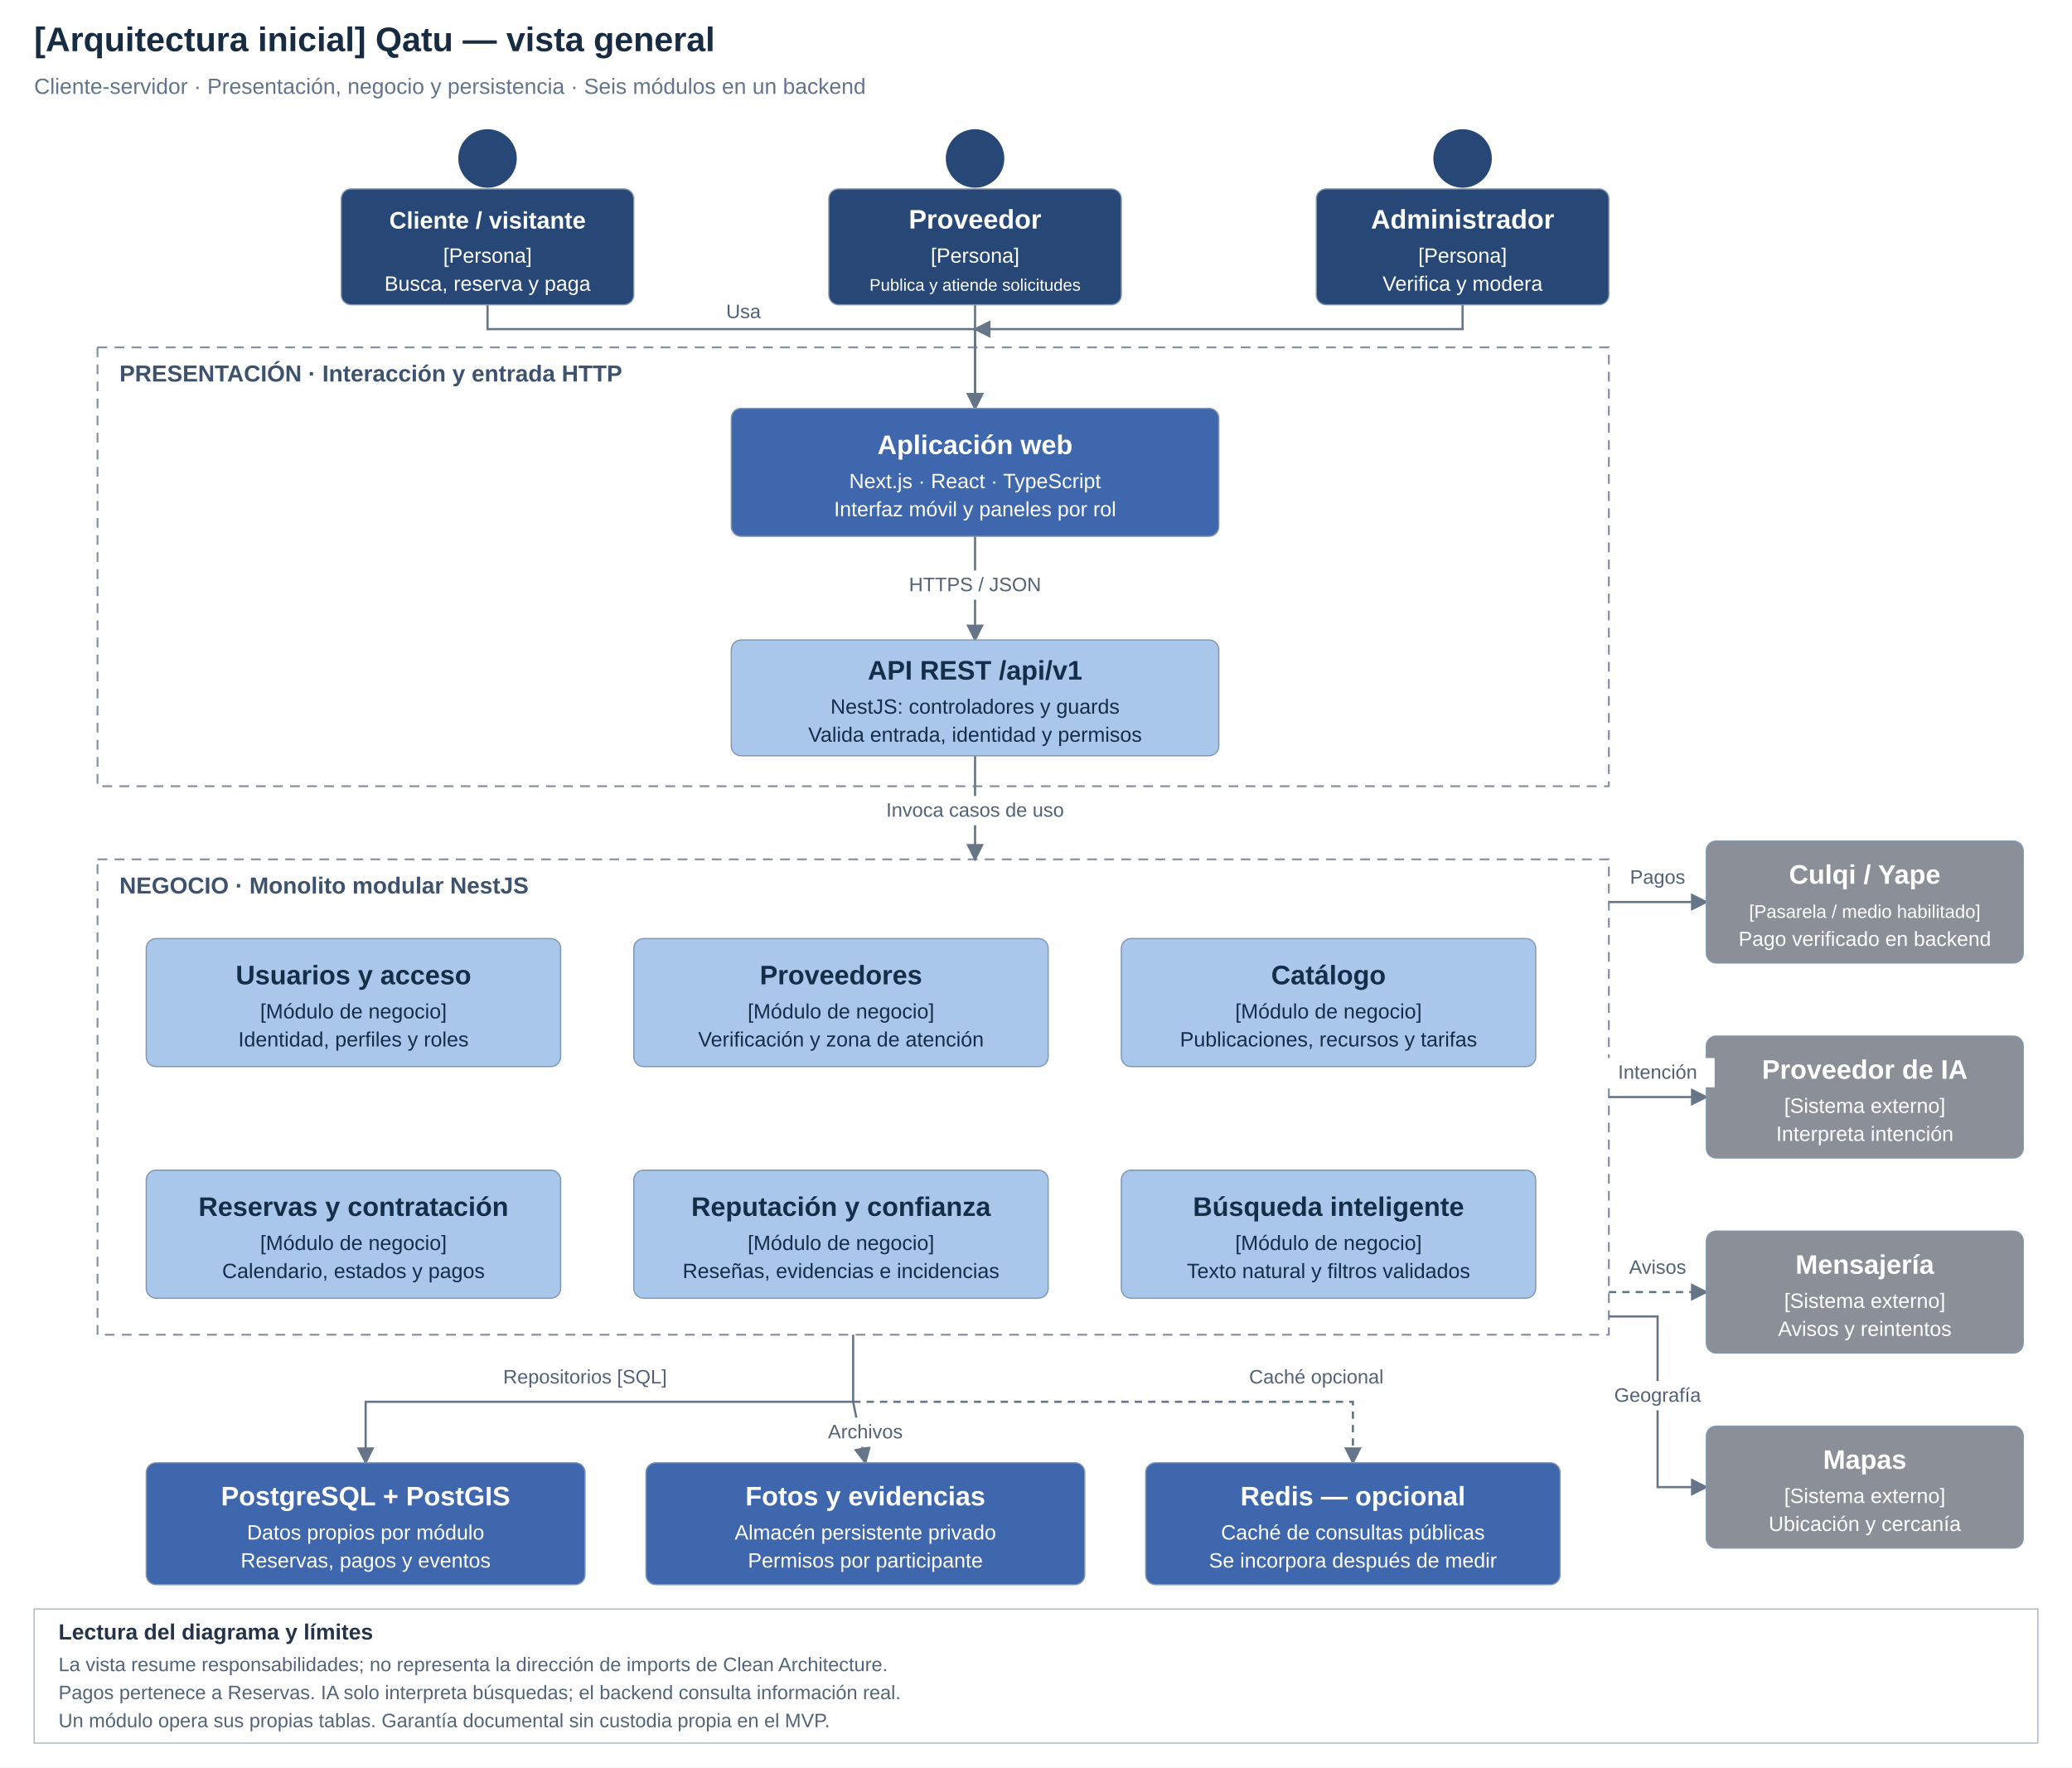
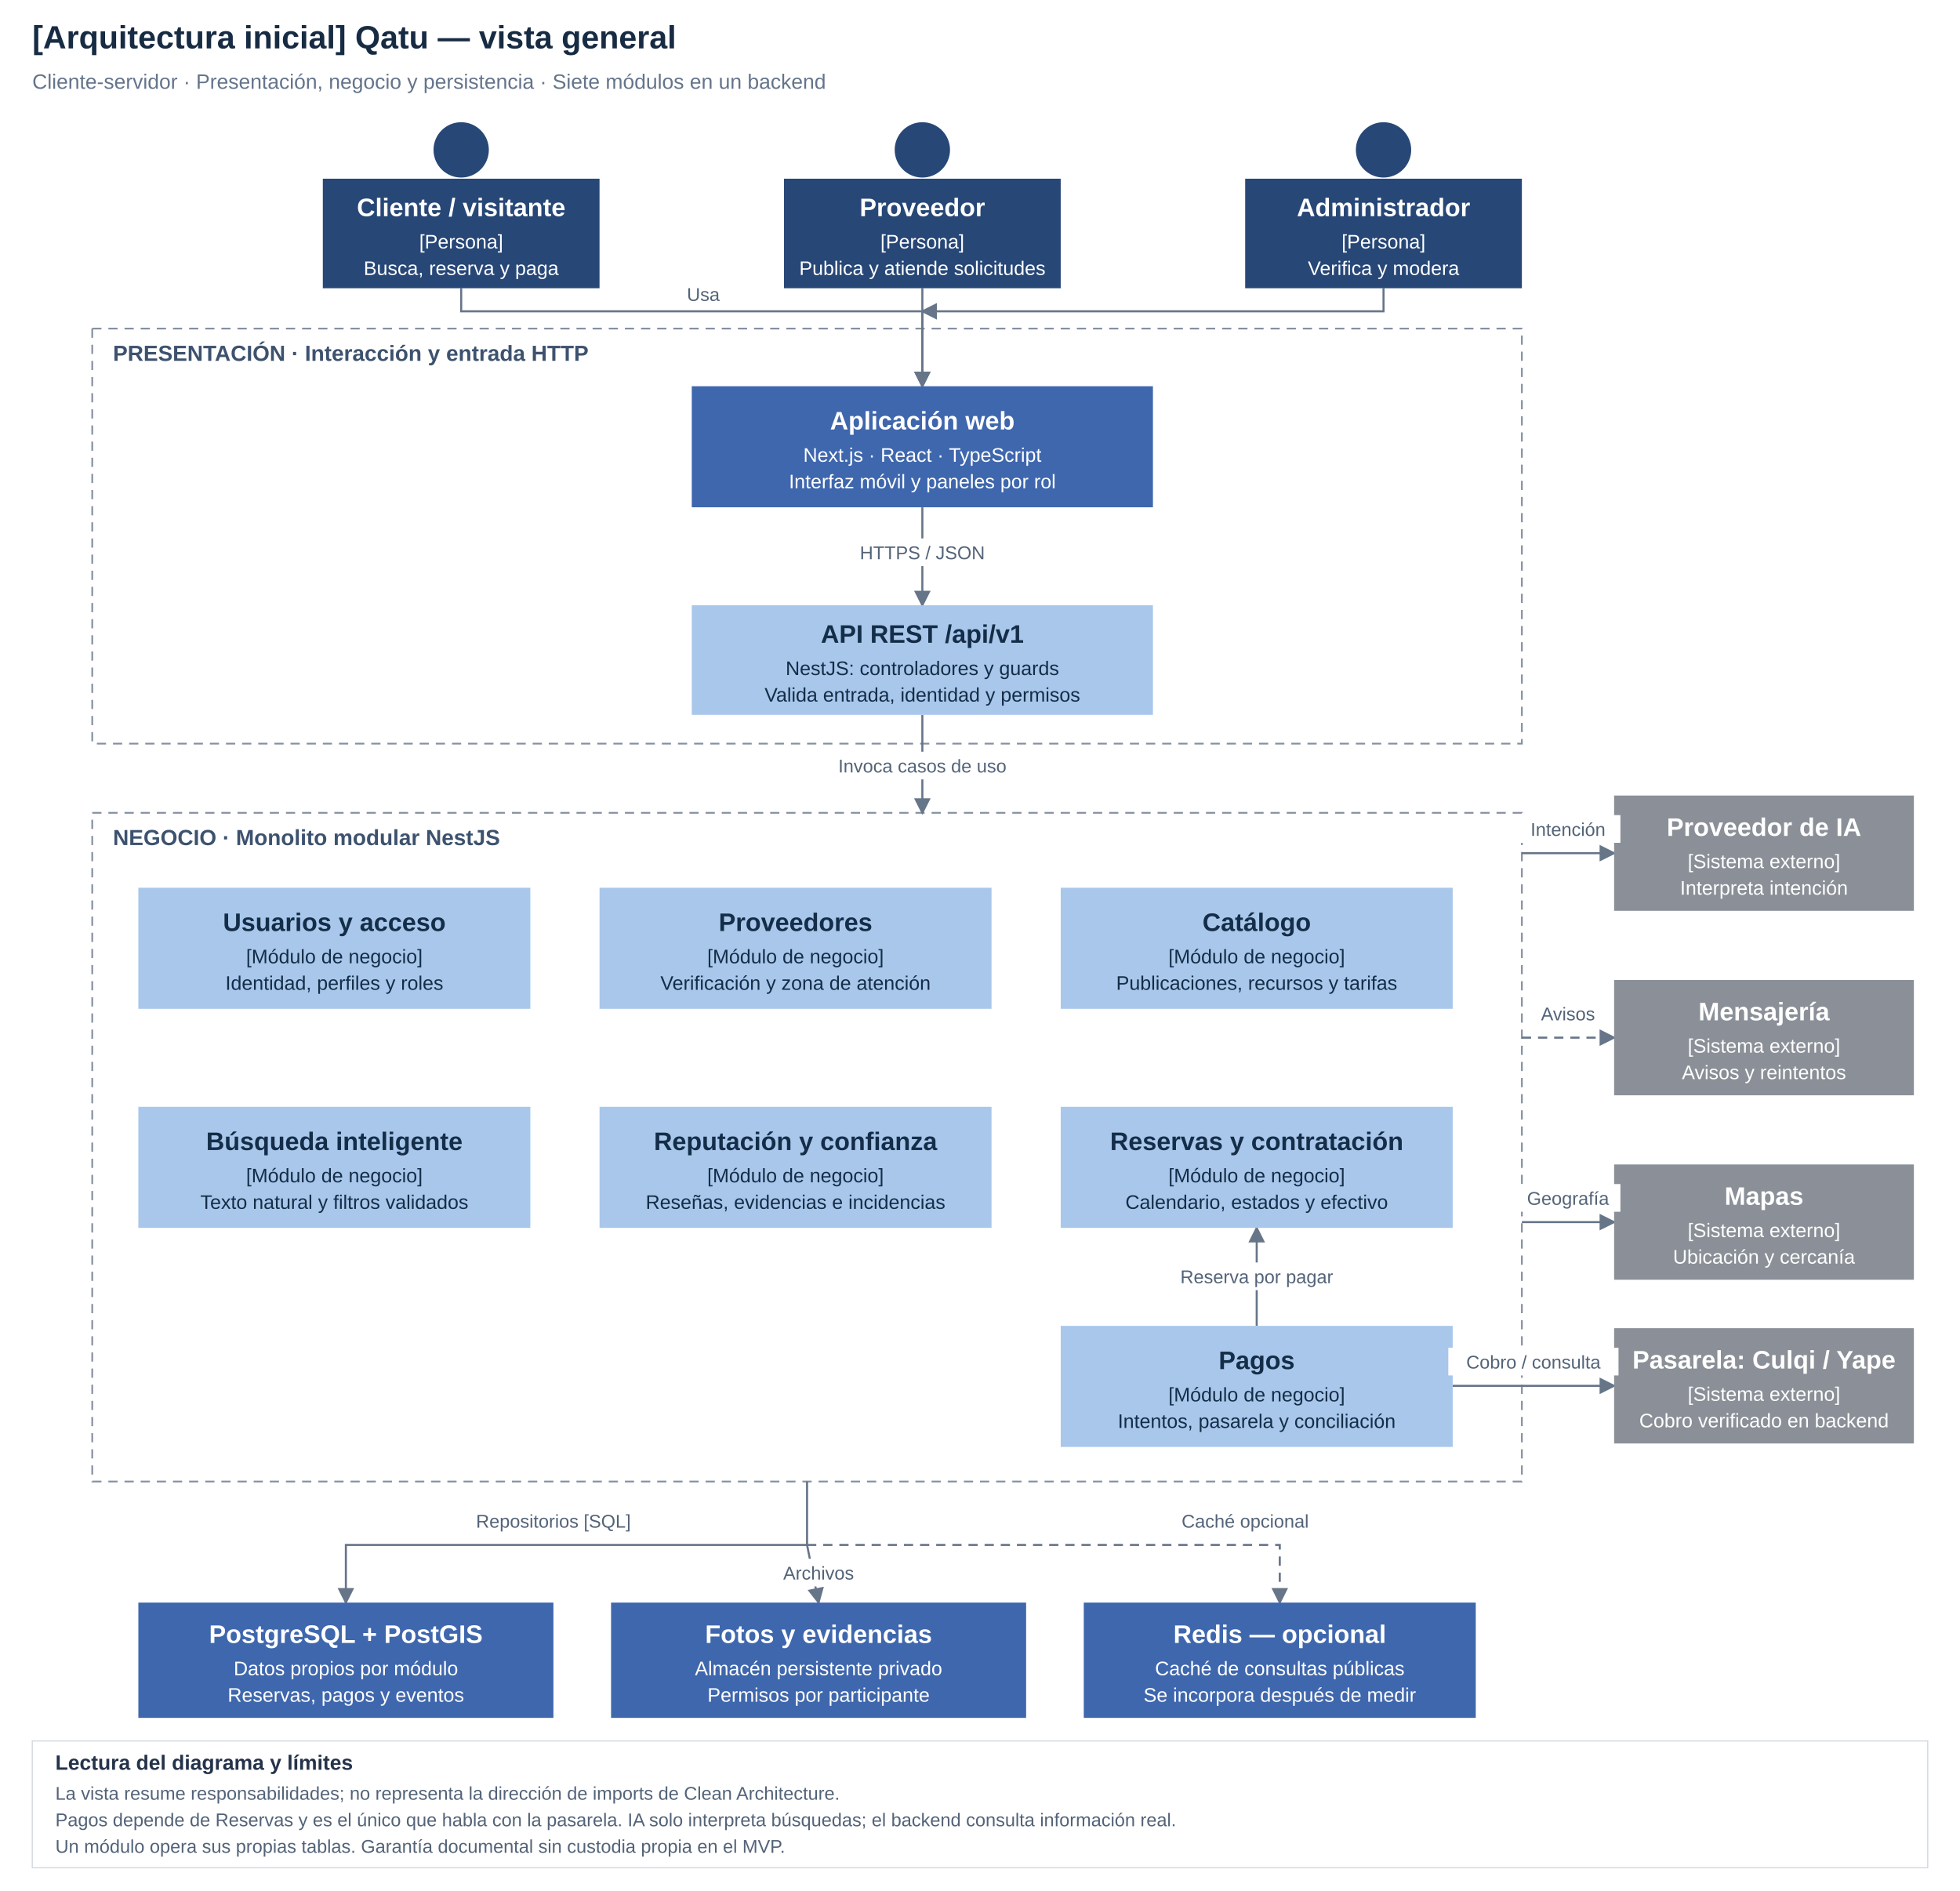
- <svg xmlns="http://www.w3.org/2000/svg" width="1700" height="1450" viewBox="0 0 1700 1450">
+ <svg xmlns="http://www.w3.org/2000/svg" width="1700" height="1640" viewBox="0 0 1700 1640">
  <defs>
    <marker id="arrow" markerWidth="8" markerHeight="8" refX="7" refY="4" orient="auto">
      <path d="M0,0 L8,4 L0,8 Z" fill="#667588" />
    </marker>
  </defs>
  <rect width="100%" height="100%" fill="white" />
  <text x="28" y="42" font-family="Arial,sans-serif" font-size="28" fill="#172b43" font-weight="bold" text-anchor="start">[Arquitectura inicial] Qatu — vista general</text>
-   <text x="28" y="77" font-family="Arial,sans-serif" font-size="18" fill="#64748b" font-weight="normal" text-anchor="start">Cliente-servidor · Presentación, negocio y persistencia · Seis módulos en un backend</text>
+   <text x="28" y="77" font-family="Arial,sans-serif" font-size="18" fill="#64748b" font-weight="normal" text-anchor="start">Cliente-servidor · Presentación, negocio y persistencia · Siete módulos en un backend</text>
  <rect x="80" y="285" width="1240" height="360" fill="none" stroke="#8390a2" stroke-width="1.5" stroke-dasharray="8 6" />
  <text x="98" y="313" font-family="Arial,sans-serif" font-size="19" fill="#3d526e" font-weight="bold" text-anchor="start">PRESENTACIÓN · Interacción y entrada HTTP</text>
-   <rect x="80" y="705" width="1240" height="390" fill="none" stroke="#8390a2" stroke-width="1.5" stroke-dasharray="8 6" />
+   <rect x="80" y="705" width="1240" height="580" fill="none" stroke="#8390a2" stroke-width="1.5" stroke-dasharray="8 6" />
  <text x="98" y="733" font-family="Arial,sans-serif" font-size="19" fill="#3d526e" font-weight="bold" text-anchor="start">NEGOCIO · Monolito modular NestJS</text>
  <polyline points="400,250 400,270 800,270 800,335" fill="none" stroke="#667588" stroke-width="1.8" marker-end="url(#arrow)" />
  <polyline points="800,250 800,335" fill="none" stroke="#667588" stroke-width="1.8" marker-end="url(#arrow)" />
  <polyline points="1200,250 1200,270 800,270" fill="none" stroke="#667588" stroke-width="1.8" marker-end="url(#arrow)" />
  <polyline points="800,440 800,525" fill="none" stroke="#667588" stroke-width="1.8" marker-end="url(#arrow)" />
  <polyline points="800,620 800,705" fill="none" stroke="#667588" stroke-width="1.8" marker-end="url(#arrow)" />
-   <polyline points="700,1095 700,1150 300,1150 300,1200" fill="none" stroke="#667588" stroke-width="1.8" marker-end="url(#arrow)" />
-   <polyline points="700,1150 710,1200" fill="none" stroke="#667588" stroke-width="1.8" marker-end="url(#arrow)" />
-   <polyline points="700,1150 1110,1150 1110,1200" fill="none" stroke="#667588" stroke-width="1.8" stroke-dasharray="6 5" marker-end="url(#arrow)" />
+   <polyline points="700,1285 700,1340 300,1340 300,1390" fill="none" stroke="#667588" stroke-width="1.8" marker-end="url(#arrow)" />
+   <polyline points="700,1340 710,1390" fill="none" stroke="#667588" stroke-width="1.8" marker-end="url(#arrow)" />
+   <polyline points="700,1340 1110,1340 1110,1390" fill="none" stroke="#667588" stroke-width="1.8" stroke-dasharray="8 6" marker-end="url(#arrow)" />
  <polyline points="1320,740 1400,740" fill="none" stroke="#667588" stroke-width="1.8" marker-end="url(#arrow)" />
-   <polyline points="1320,900 1400,900" fill="none" stroke="#667588" stroke-width="1.8" marker-end="url(#arrow)" />
-   <polyline points="1320,1060 1400,1060" fill="none" stroke="#667588" stroke-width="1.8" stroke-dasharray="6 5" marker-end="url(#arrow)" />
-   <polyline points="1320,1080 1360,1080 1360,1220 1400,1220" fill="none" stroke="#667588" stroke-width="1.8" marker-end="url(#arrow)" />
+   <polyline points="1320,900 1400,900" fill="none" stroke="#667588" stroke-width="1.8" stroke-dasharray="8 6" marker-end="url(#arrow)" />
+   <polyline points="1320,1060 1400,1060" fill="none" stroke="#667588" stroke-width="1.8" marker-end="url(#arrow)" />
+   <polyline points="1090,1150 1090,1065" fill="none" stroke="#667588" stroke-width="1.8" marker-end="url(#arrow)" />
+   <polyline points="1260,1202 1400,1202" fill="none" stroke="#667588" stroke-width="1.8" marker-end="url(#arrow)" />
  <circle cx="400" cy="130" r="24" fill="#274777" />
-   <rect x="280" y="155" width="240" height="95" rx="8" fill="#274777" stroke="#8196b1" />
-   <text x="400" y="187.5" font-family="Arial,sans-serif" font-size="19.601" fill="white" font-weight="bold" text-anchor="middle">Cliente / visitante</text>
-   <text x="400" y="215.5" font-family="Arial,sans-serif" font-size="17" fill="white" font-weight="normal" text-anchor="middle">[Persona]</text>
-   <text x="400" y="238.5" font-family="Arial,sans-serif" font-size="17" fill="white" font-weight="normal" text-anchor="middle">Busca, reserva y paga</text>
+   <rect x="280" y="155" width="240" height="95" fill="#274777" />
+   <text x="400" y="187.5" font-family="Arial,sans-serif" font-size="22" fill="#ffffff" font-weight="bold" text-anchor="middle">Cliente / visitante</text>
+   <text x="400" y="215.5" font-family="Arial,sans-serif" font-size="17" fill="#ffffff" font-weight="normal" text-anchor="middle">[Persona]</text>
+   <text x="400" y="238.5" font-family="Arial,sans-serif" font-size="17" fill="#ffffff" font-weight="normal" text-anchor="middle">Busca, reserva y paga</text>
  <circle cx="800" cy="130" r="24" fill="#274777" />
-   <rect x="680" y="155" width="240" height="95" rx="8" fill="#274777" stroke="#8196b1" />
-   <text x="800" y="187.5" font-family="Arial,sans-serif" font-size="22" fill="white" font-weight="bold" text-anchor="middle">Proveedor</text>
-   <text x="800" y="215.5" font-family="Arial,sans-serif" font-size="17" fill="white" font-weight="normal" text-anchor="middle">[Persona]</text>
-   <text x="800" y="238.5" font-family="Arial,sans-serif" font-size="13.793" fill="white" font-weight="normal" text-anchor="middle">Publica y atiende solicitudes</text>
+   <rect x="680" y="155" width="240" height="95" fill="#274777" />
+   <text x="800" y="187.5" font-family="Arial,sans-serif" font-size="22" fill="#ffffff" font-weight="bold" text-anchor="middle">Proveedor</text>
+   <text x="800" y="215.5" font-family="Arial,sans-serif" font-size="17" fill="#ffffff" font-weight="normal" text-anchor="middle">[Persona]</text>
+   <text x="800" y="238.5" font-family="Arial,sans-serif" font-size="17" fill="#ffffff" font-weight="normal" text-anchor="middle">Publica y atiende solicitudes</text>
  <circle cx="1200" cy="130" r="24" fill="#274777" />
-   <rect x="1080" y="155" width="240" height="95" rx="8" fill="#274777" stroke="#8196b1" />
-   <text x="1200" y="187.5" font-family="Arial,sans-serif" font-size="22" fill="white" font-weight="bold" text-anchor="middle">Administrador</text>
-   <text x="1200" y="215.5" font-family="Arial,sans-serif" font-size="17" fill="white" font-weight="normal" text-anchor="middle">[Persona]</text>
-   <text x="1200" y="238.5" font-family="Arial,sans-serif" font-size="17" fill="white" font-weight="normal" text-anchor="middle">Verifica y modera</text>
-   <rect x="600" y="335" width="400" height="105" rx="8" fill="#3f67ad" stroke="#8196b1" />
-   <text x="800" y="372.5" font-family="Arial,sans-serif" font-size="22" fill="white" font-weight="bold" text-anchor="middle">Aplicación web</text>
-   <text x="800" y="400.5" font-family="Arial,sans-serif" font-size="17" fill="white" font-weight="normal" text-anchor="middle">Next.js · React · TypeScript</text>
-   <text x="800" y="423.5" font-family="Arial,sans-serif" font-size="17" fill="white" font-weight="normal" text-anchor="middle">Interfaz móvil y paneles por rol</text>
-   <rect x="600" y="525" width="400" height="95" rx="8" fill="#a8c7eb" stroke="#8196b1" />
+   <rect x="1080" y="155" width="240" height="95" fill="#274777" />
+   <text x="1200" y="187.5" font-family="Arial,sans-serif" font-size="22" fill="#ffffff" font-weight="bold" text-anchor="middle">Administrador</text>
+   <text x="1200" y="215.5" font-family="Arial,sans-serif" font-size="17" fill="#ffffff" font-weight="normal" text-anchor="middle">[Persona]</text>
+   <text x="1200" y="238.5" font-family="Arial,sans-serif" font-size="17" fill="#ffffff" font-weight="normal" text-anchor="middle">Verifica y modera</text>
+   <rect x="600" y="335" width="400" height="105" fill="#3f67ad" />
+   <text x="800" y="372.5" font-family="Arial,sans-serif" font-size="22" fill="#ffffff" font-weight="bold" text-anchor="middle">Aplicación web</text>
+   <text x="800" y="400.5" font-family="Arial,sans-serif" font-size="17" fill="#ffffff" font-weight="normal" text-anchor="middle">Next.js · React · TypeScript</text>
+   <text x="800" y="423.5" font-family="Arial,sans-serif" font-size="17" fill="#ffffff" font-weight="normal" text-anchor="middle">Interfaz móvil y paneles por rol</text>
+   <rect x="600" y="525" width="400" height="95" fill="#a8c7eb" />
  <text x="800" y="557.5" font-family="Arial,sans-serif" font-size="22" fill="#142d48" font-weight="bold" text-anchor="middle">API REST /api/v1</text>
  <text x="800" y="585.5" font-family="Arial,sans-serif" font-size="17" fill="#142d48" font-weight="normal" text-anchor="middle">NestJS: controladores y guards</text>
  <text x="800" y="608.5" font-family="Arial,sans-serif" font-size="17" fill="#142d48" font-weight="normal" text-anchor="middle">Valida entrada, identidad y permisos</text>
-   <rect x="120" y="770" width="340" height="105" rx="8" fill="#a8c7eb" stroke="#8196b1" />
+   <rect x="120" y="770" width="340" height="105" fill="#a8c7eb" />
  <text x="290" y="807.5" font-family="Arial,sans-serif" font-size="22" fill="#142d48" font-weight="bold" text-anchor="middle">Usuarios y acceso</text>
  <text x="290" y="835.5" font-family="Arial,sans-serif" font-size="17" fill="#142d48" font-weight="normal" text-anchor="middle">[Módulo de negocio]</text>
  <text x="290" y="858.5" font-family="Arial,sans-serif" font-size="17" fill="#142d48" font-weight="normal" text-anchor="middle">Identidad, perfiles y roles</text>
-   <rect x="520" y="770" width="340" height="105" rx="8" fill="#a8c7eb" stroke="#8196b1" />
+   <rect x="520" y="770" width="340" height="105" fill="#a8c7eb" />
  <text x="690" y="807.5" font-family="Arial,sans-serif" font-size="22" fill="#142d48" font-weight="bold" text-anchor="middle">Proveedores</text>
  <text x="690" y="835.5" font-family="Arial,sans-serif" font-size="17" fill="#142d48" font-weight="normal" text-anchor="middle">[Módulo de negocio]</text>
  <text x="690" y="858.5" font-family="Arial,sans-serif" font-size="17" fill="#142d48" font-weight="normal" text-anchor="middle">Verificación y zona de atención</text>
-   <rect x="920" y="770" width="340" height="105" rx="8" fill="#a8c7eb" stroke="#8196b1" />
+   <rect x="920" y="770" width="340" height="105" fill="#a8c7eb" />
  <text x="1090" y="807.5" font-family="Arial,sans-serif" font-size="22" fill="#142d48" font-weight="bold" text-anchor="middle">Catálogo</text>
  <text x="1090" y="835.5" font-family="Arial,sans-serif" font-size="17" fill="#142d48" font-weight="normal" text-anchor="middle">[Módulo de negocio]</text>
  <text x="1090" y="858.5" font-family="Arial,sans-serif" font-size="17" fill="#142d48" font-weight="normal" text-anchor="middle">Publicaciones, recursos y tarifas</text>
-   <rect x="120" y="960" width="340" height="105" rx="8" fill="#a8c7eb" stroke="#8196b1" />
-   <text x="290" y="997.5" font-family="Arial,sans-serif" font-size="22" fill="#142d48" font-weight="bold" text-anchor="middle">Reservas y contratación</text>
-   <text x="290" y="1025.5" font-family="Arial,sans-serif" font-size="17" fill="#142d48" font-weight="normal" text-anchor="middle">[Módulo de negocio]</text>
-   <text x="290" y="1048.5" font-family="Arial,sans-serif" font-size="17" fill="#142d48" font-weight="normal" text-anchor="middle">Calendario, estados y pagos</text>
-   <rect x="520" y="960" width="340" height="105" rx="8" fill="#a8c7eb" stroke="#8196b1" />
+   <rect x="920" y="960" width="340" height="105" fill="#a8c7eb" />
+   <text x="1090" y="997.5" font-family="Arial,sans-serif" font-size="22" fill="#142d48" font-weight="bold" text-anchor="middle">Reservas y contratación</text>
+   <text x="1090" y="1025.5" font-family="Arial,sans-serif" font-size="17" fill="#142d48" font-weight="normal" text-anchor="middle">[Módulo de negocio]</text>
+   <text x="1090" y="1048.5" font-family="Arial,sans-serif" font-size="17" fill="#142d48" font-weight="normal" text-anchor="middle">Calendario, estados y efectivo</text>
+   <rect x="920" y="1150" width="340" height="105" fill="#a8c7eb" />
+   <text x="1090" y="1187.5" font-family="Arial,sans-serif" font-size="22" fill="#142d48" font-weight="bold" text-anchor="middle">Pagos</text>
+   <text x="1090" y="1215.5" font-family="Arial,sans-serif" font-size="17" fill="#142d48" font-weight="normal" text-anchor="middle">[Módulo de negocio]</text>
+   <text x="1090" y="1238.5" font-family="Arial,sans-serif" font-size="17" fill="#142d48" font-weight="normal" text-anchor="middle">Intentos, pasarela y conciliación</text>
+   <rect x="520" y="960" width="340" height="105" fill="#a8c7eb" />
  <text x="690" y="997.5" font-family="Arial,sans-serif" font-size="22" fill="#142d48" font-weight="bold" text-anchor="middle">Reputación y confianza</text>
  <text x="690" y="1025.5" font-family="Arial,sans-serif" font-size="17" fill="#142d48" font-weight="normal" text-anchor="middle">[Módulo de negocio]</text>
  <text x="690" y="1048.5" font-family="Arial,sans-serif" font-size="17" fill="#142d48" font-weight="normal" text-anchor="middle">Reseñas, evidencias e incidencias</text>
-   <rect x="920" y="960" width="340" height="105" rx="8" fill="#a8c7eb" stroke="#8196b1" />
-   <text x="1090" y="997.5" font-family="Arial,sans-serif" font-size="22" fill="#142d48" font-weight="bold" text-anchor="middle">Búsqueda inteligente</text>
-   <text x="1090" y="1025.5" font-family="Arial,sans-serif" font-size="17" fill="#142d48" font-weight="normal" text-anchor="middle">[Módulo de negocio]</text>
-   <text x="1090" y="1048.5" font-family="Arial,sans-serif" font-size="17" fill="#142d48" font-weight="normal" text-anchor="middle">Texto natural y filtros validados</text>
-   <rect x="120" y="1200" width="360" height="100" rx="8" fill="#3f67ad" stroke="#8196b1" />
-   <text x="300" y="1235" font-family="Arial,sans-serif" font-size="22" fill="white" font-weight="bold" text-anchor="middle">PostgreSQL + PostGIS</text>
-   <text x="300" y="1263" font-family="Arial,sans-serif" font-size="17" fill="white" font-weight="normal" text-anchor="middle">Datos propios por módulo</text>
-   <text x="300" y="1286" font-family="Arial,sans-serif" font-size="17" fill="white" font-weight="normal" text-anchor="middle">Reservas, pagos y eventos</text>
-   <rect x="530" y="1200" width="360" height="100" rx="8" fill="#3f67ad" stroke="#8196b1" />
-   <text x="710" y="1235" font-family="Arial,sans-serif" font-size="22" fill="white" font-weight="bold" text-anchor="middle">Fotos y evidencias</text>
-   <text x="710" y="1263" font-family="Arial,sans-serif" font-size="17" fill="white" font-weight="normal" text-anchor="middle">Almacén persistente privado</text>
-   <text x="710" y="1286" font-family="Arial,sans-serif" font-size="17" fill="white" font-weight="normal" text-anchor="middle">Permisos por participante</text>
-   <rect x="940" y="1200" width="340" height="100" rx="8" fill="#3f67ad" stroke="#8196b1" />
-   <text x="1110" y="1235" font-family="Arial,sans-serif" font-size="22" fill="white" font-weight="bold" text-anchor="middle">Redis — opcional</text>
-   <text x="1110" y="1263" font-family="Arial,sans-serif" font-size="17" fill="white" font-weight="normal" text-anchor="middle">Caché de consultas públicas</text>
-   <text x="1110" y="1286" font-family="Arial,sans-serif" font-size="17" fill="white" font-weight="normal" text-anchor="middle">Se incorpora después de medir</text>
-   <rect x="1400" y="690" width="260" height="100" rx="8" fill="#8b9098" stroke="#8196b1" />
-   <text x="1530" y="725" font-family="Arial,sans-serif" font-size="22" fill="white" font-weight="bold" text-anchor="middle">Culqi / Yape</text>
-   <text x="1530" y="753" font-family="Arial,sans-serif" font-size="15.047" fill="white" font-weight="normal" text-anchor="middle">[Pasarela / medio habilitado]</text>
-   <text x="1530" y="776" font-family="Arial,sans-serif" font-size="16.783" fill="white" font-weight="normal" text-anchor="middle">Pago verificado en backend</text>
-   <rect x="1400" y="850" width="260" height="100" rx="8" fill="#8b9098" stroke="#8196b1" />
-   <text x="1530" y="885" font-family="Arial,sans-serif" font-size="22" fill="white" font-weight="bold" text-anchor="middle">Proveedor de IA</text>
-   <text x="1530" y="913" font-family="Arial,sans-serif" font-size="17" fill="white" font-weight="normal" text-anchor="middle">[Sistema externo]</text>
-   <text x="1530" y="936" font-family="Arial,sans-serif" font-size="17" fill="white" font-weight="normal" text-anchor="middle">Interpreta intención</text>
-   <rect x="1400" y="1010" width="260" height="100" rx="8" fill="#8b9098" stroke="#8196b1" />
-   <text x="1530" y="1045" font-family="Arial,sans-serif" font-size="22" fill="white" font-weight="bold" text-anchor="middle">Mensajería</text>
-   <text x="1530" y="1073" font-family="Arial,sans-serif" font-size="17" fill="white" font-weight="normal" text-anchor="middle">[Sistema externo]</text>
-   <text x="1530" y="1096" font-family="Arial,sans-serif" font-size="17" fill="white" font-weight="normal" text-anchor="middle">Avisos y reintentos</text>
-   <rect x="1400" y="1170" width="260" height="100" rx="8" fill="#8b9098" stroke="#8196b1" />
-   <text x="1530" y="1205" font-family="Arial,sans-serif" font-size="22" fill="white" font-weight="bold" text-anchor="middle">Mapas</text>
-   <text x="1530" y="1233" font-family="Arial,sans-serif" font-size="17" fill="white" font-weight="normal" text-anchor="middle">[Sistema externo]</text>
-   <text x="1530" y="1256" font-family="Arial,sans-serif" font-size="17" fill="white" font-weight="normal" text-anchor="middle">Ubicación y cercanía</text>
-   <rect x="588.4" y="244" width="43.2" height="24" fill="white" />
-   <text x="610" y="261" font-family="Arial,sans-serif" font-size="16" fill="#526176" font-weight="normal" text-anchor="middle">Usa</text>
-   <rect x="740.6" y="468" width="118.8" height="24" fill="white" />
-   <text x="800" y="485" font-family="Arial,sans-serif" font-size="16" fill="#526176" font-weight="normal" text-anchor="middle">HTTPS / JSON</text>
-   <rect x="711.2" y="653" width="177.6" height="24" fill="white" />
-   <text x="800" y="670" font-family="Arial,sans-serif" font-size="16" fill="#526176" font-weight="normal" text-anchor="middle">Invoca casos de uso</text>
-   <rect x="395.4" y="1118" width="169.2" height="24" fill="white" />
-   <text x="480" y="1135" font-family="Arial,sans-serif" font-size="16" fill="#526176" font-weight="normal" text-anchor="middle">Repositorios [SQL]</text>
-   <rect x="667.4" y="1163" width="85.2" height="24" fill="white" />
-   <text x="710" y="1180" font-family="Arial,sans-serif" font-size="16" fill="#526176" font-weight="normal" text-anchor="middle">Archivos</text>
-   <rect x="1012.2" y="1118" width="135.6" height="24" fill="white" />
-   <text x="1080" y="1135" font-family="Arial,sans-serif" font-size="16" fill="#526176" font-weight="normal" text-anchor="middle">Caché opcional</text>
-   <rect x="1330" y="708" width="60" height="24" fill="white" />
-   <text x="1360" y="725" font-family="Arial,sans-serif" font-size="16" fill="#526176" font-weight="normal" text-anchor="middle">Pagos</text>
-   <rect x="1313.2" y="868" width="93.6" height="24" fill="white" />
-   <text x="1360" y="885" font-family="Arial,sans-serif" font-size="16" fill="#526176" font-weight="normal" text-anchor="middle">Intención</text>
-   <rect x="1325.8" y="1028" width="68.4" height="24" fill="white" />
-   <text x="1360" y="1045" font-family="Arial,sans-serif" font-size="16" fill="#526176" font-weight="normal" text-anchor="middle">Avisos</text>
-   <rect x="1313.2" y="1133" width="93.6" height="24" fill="white" />
-   <text x="1360" y="1150" font-family="Arial,sans-serif" font-size="16" fill="#526176" font-weight="normal" text-anchor="middle">Geografía</text>
-   <rect x="28" y="1320" width="1644" height="110" fill="white" stroke="#abb6c4" />
-   <text x="48" y="1345" font-family="Arial,sans-serif" font-size="18" fill="#25334a" font-weight="bold" text-anchor="start">Lectura del diagrama y límites</text>
-   <text x="48" y="1371" font-family="Arial,sans-serif" font-size="16" fill="#536378" font-weight="normal" text-anchor="start">La vista resume responsabilidades; no representa la dirección de imports de Clean Architecture.</text>
-   <text x="48" y="1394" font-family="Arial,sans-serif" font-size="16" fill="#536378" font-weight="normal" text-anchor="start">Pagos pertenece a Reservas. IA solo interpreta búsquedas; el backend consulta información real.</text>
-   <text x="48" y="1417" font-family="Arial,sans-serif" font-size="16" fill="#536378" font-weight="normal" text-anchor="start">Un módulo opera sus propias tablas. Garantía documental sin custodia propia en el MVP.</text>
+   <rect x="120" y="960" width="340" height="105" fill="#a8c7eb" />
+   <text x="290" y="997.5" font-family="Arial,sans-serif" font-size="22" fill="#142d48" font-weight="bold" text-anchor="middle">Búsqueda inteligente</text>
+   <text x="290" y="1025.5" font-family="Arial,sans-serif" font-size="17" fill="#142d48" font-weight="normal" text-anchor="middle">[Módulo de negocio]</text>
+   <text x="290" y="1048.5" font-family="Arial,sans-serif" font-size="17" fill="#142d48" font-weight="normal" text-anchor="middle">Texto natural y filtros validados</text>
+   <rect x="120" y="1390" width="360" height="100" fill="#3f67ad" />
+   <text x="300" y="1425" font-family="Arial,sans-serif" font-size="22" fill="#ffffff" font-weight="bold" text-anchor="middle">PostgreSQL + PostGIS</text>
+   <text x="300" y="1453" font-family="Arial,sans-serif" font-size="17" fill="#ffffff" font-weight="normal" text-anchor="middle">Datos propios por módulo</text>
+   <text x="300" y="1476" font-family="Arial,sans-serif" font-size="17" fill="#ffffff" font-weight="normal" text-anchor="middle">Reservas, pagos y eventos</text>
+   <rect x="530" y="1390" width="360" height="100" fill="#3f67ad" />
+   <text x="710" y="1425" font-family="Arial,sans-serif" font-size="22" fill="#ffffff" font-weight="bold" text-anchor="middle">Fotos y evidencias</text>
+   <text x="710" y="1453" font-family="Arial,sans-serif" font-size="17" fill="#ffffff" font-weight="normal" text-anchor="middle">Almacén persistente privado</text>
+   <text x="710" y="1476" font-family="Arial,sans-serif" font-size="17" fill="#ffffff" font-weight="normal" text-anchor="middle">Permisos por participante</text>
+   <rect x="940" y="1390" width="340" height="100" fill="#3f67ad" />
+   <text x="1110" y="1425" font-family="Arial,sans-serif" font-size="22" fill="#ffffff" font-weight="bold" text-anchor="middle">Redis — opcional</text>
+   <text x="1110" y="1453" font-family="Arial,sans-serif" font-size="17" fill="#ffffff" font-weight="normal" text-anchor="middle">Caché de consultas públicas</text>
+   <text x="1110" y="1476" font-family="Arial,sans-serif" font-size="17" fill="#ffffff" font-weight="normal" text-anchor="middle">Se incorpora después de medir</text>
+   <rect x="1400" y="1152" width="260" height="100" fill="#8b9098" />
+   <text x="1530" y="1187" font-family="Arial,sans-serif" font-size="22" fill="#ffffff" font-weight="bold" text-anchor="middle">Pasarela: Culqi / Yape</text>
+   <text x="1530" y="1215" font-family="Arial,sans-serif" font-size="17" fill="#ffffff" font-weight="normal" text-anchor="middle">[Sistema externo]</text>
+   <text x="1530" y="1238" font-family="Arial,sans-serif" font-size="17" fill="#ffffff" font-weight="normal" text-anchor="middle">Cobro verificado en backend</text>
+   <rect x="1400" y="690" width="260" height="100" fill="#8b9098" />
+   <text x="1530" y="725" font-family="Arial,sans-serif" font-size="22" fill="#ffffff" font-weight="bold" text-anchor="middle">Proveedor de IA</text>
+   <text x="1530" y="753" font-family="Arial,sans-serif" font-size="17" fill="#ffffff" font-weight="normal" text-anchor="middle">[Sistema externo]</text>
+   <text x="1530" y="776" font-family="Arial,sans-serif" font-size="17" fill="#ffffff" font-weight="normal" text-anchor="middle">Interpreta intención</text>
+   <rect x="1400" y="850" width="260" height="100" fill="#8b9098" />
+   <text x="1530" y="885" font-family="Arial,sans-serif" font-size="22" fill="#ffffff" font-weight="bold" text-anchor="middle">Mensajería</text>
+   <text x="1530" y="913" font-family="Arial,sans-serif" font-size="17" fill="#ffffff" font-weight="normal" text-anchor="middle">[Sistema externo]</text>
+   <text x="1530" y="936" font-family="Arial,sans-serif" font-size="17" fill="#ffffff" font-weight="normal" text-anchor="middle">Avisos y reintentos</text>
+   <rect x="1400" y="1010" width="260" height="100" fill="#8b9098" />
+   <text x="1530" y="1045" font-family="Arial,sans-serif" font-size="22" fill="#ffffff" font-weight="bold" text-anchor="middle">Mapas</text>
+   <text x="1530" y="1073" font-family="Arial,sans-serif" font-size="17" fill="#ffffff" font-weight="normal" text-anchor="middle">[Sistema externo]</text>
+   <text x="1530" y="1096" font-family="Arial,sans-serif" font-size="17" fill="#ffffff" font-weight="normal" text-anchor="middle">Ubicación y cercanía</text>
+   <rect x="588.85" y="243" width="42.3" height="24" fill="white" />
+   <text x="610" y="261" font-family="Arial,sans-serif" font-size="16" fill="#536378" font-weight="normal" text-anchor="middle">Usa</text>
+   <rect x="742.4" y="467" width="115.2" height="24" fill="white" />
+   <text x="800" y="485" font-family="Arial,sans-serif" font-size="16" fill="#536378" font-weight="normal" text-anchor="middle">HTTPS / JSON</text>
+   <rect x="714.05" y="652" width="171.9" height="24" fill="white" />
+   <text x="800" y="670" font-family="Arial,sans-serif" font-size="16" fill="#536378" font-weight="normal" text-anchor="middle">Invoca casos de uso</text>
+   <rect x="398.1" y="1307" width="163.8" height="24" fill="white" />
+   <text x="480" y="1325" font-family="Arial,sans-serif" font-size="16" fill="#536378" font-weight="normal" text-anchor="middle">Repositorios [SQL]</text>
+   <rect x="668.6" y="1352" width="82.8" height="24" fill="white" />
+   <text x="710" y="1370" font-family="Arial,sans-serif" font-size="16" fill="#536378" font-weight="normal" text-anchor="middle">Archivos</text>
+   <rect x="1014.3" y="1307" width="131.4" height="24" fill="white" />
+   <text x="1080" y="1325" font-family="Arial,sans-serif" font-size="16" fill="#536378" font-weight="normal" text-anchor="middle">Caché opcional</text>
+   <rect x="1314.55" y="707" width="90.9" height="24" fill="white" />
+   <text x="1360" y="725" font-family="Arial,sans-serif" font-size="16" fill="#536378" font-weight="normal" text-anchor="middle">Intención</text>
+   <rect x="1326.7" y="867" width="66.6" height="24" fill="white" />
+   <text x="1360" y="885" font-family="Arial,sans-serif" font-size="16" fill="#536378" font-weight="normal" text-anchor="middle">Avisos</text>
+   <rect x="1314.55" y="1027" width="90.9" height="24" fill="white" />
+   <text x="1360" y="1045" font-family="Arial,sans-serif" font-size="16" fill="#536378" font-weight="normal" text-anchor="middle">Geografía</text>
+   <rect x="1012.15" y="1095" width="155.7" height="24" fill="white" />
+   <text x="1090" y="1113" font-family="Arial,sans-serif" font-size="16" fill="#536378" font-weight="normal" text-anchor="middle">Reserva por pagar</text>
+   <rect x="1256.2" y="1169" width="147.6" height="24" fill="white" />
+   <text x="1330" y="1187" font-family="Arial,sans-serif" font-size="16" fill="#536378" font-weight="normal" text-anchor="middle">Cobro / consulta</text>
+   <rect x="28" y="1510" width="1644" height="110" fill="none" stroke="#d3d9e0" />
+   <text x="48" y="1535" font-family="Arial,sans-serif" font-size="18" fill="#25334a" font-weight="bold" text-anchor="start">Lectura del diagrama y límites</text>
+   <text x="48" y="1561" font-family="Arial,sans-serif" font-size="16" fill="#536378" font-weight="normal" text-anchor="start">La vista resume responsabilidades; no representa la dirección de imports de Clean Architecture.</text>
+   <text x="48" y="1584" font-family="Arial,sans-serif" font-size="16" fill="#536378" font-weight="normal" text-anchor="start">Pagos depende de Reservas y es el único que habla con la pasarela. IA solo interpreta búsquedas; el backend consulta información real.</text>
+   <text x="48" y="1607" font-family="Arial,sans-serif" font-size="16" fill="#536378" font-weight="normal" text-anchor="start">Un módulo opera sus propias tablas. Garantía documental sin custodia propia en el MVP.</text>
</svg>
